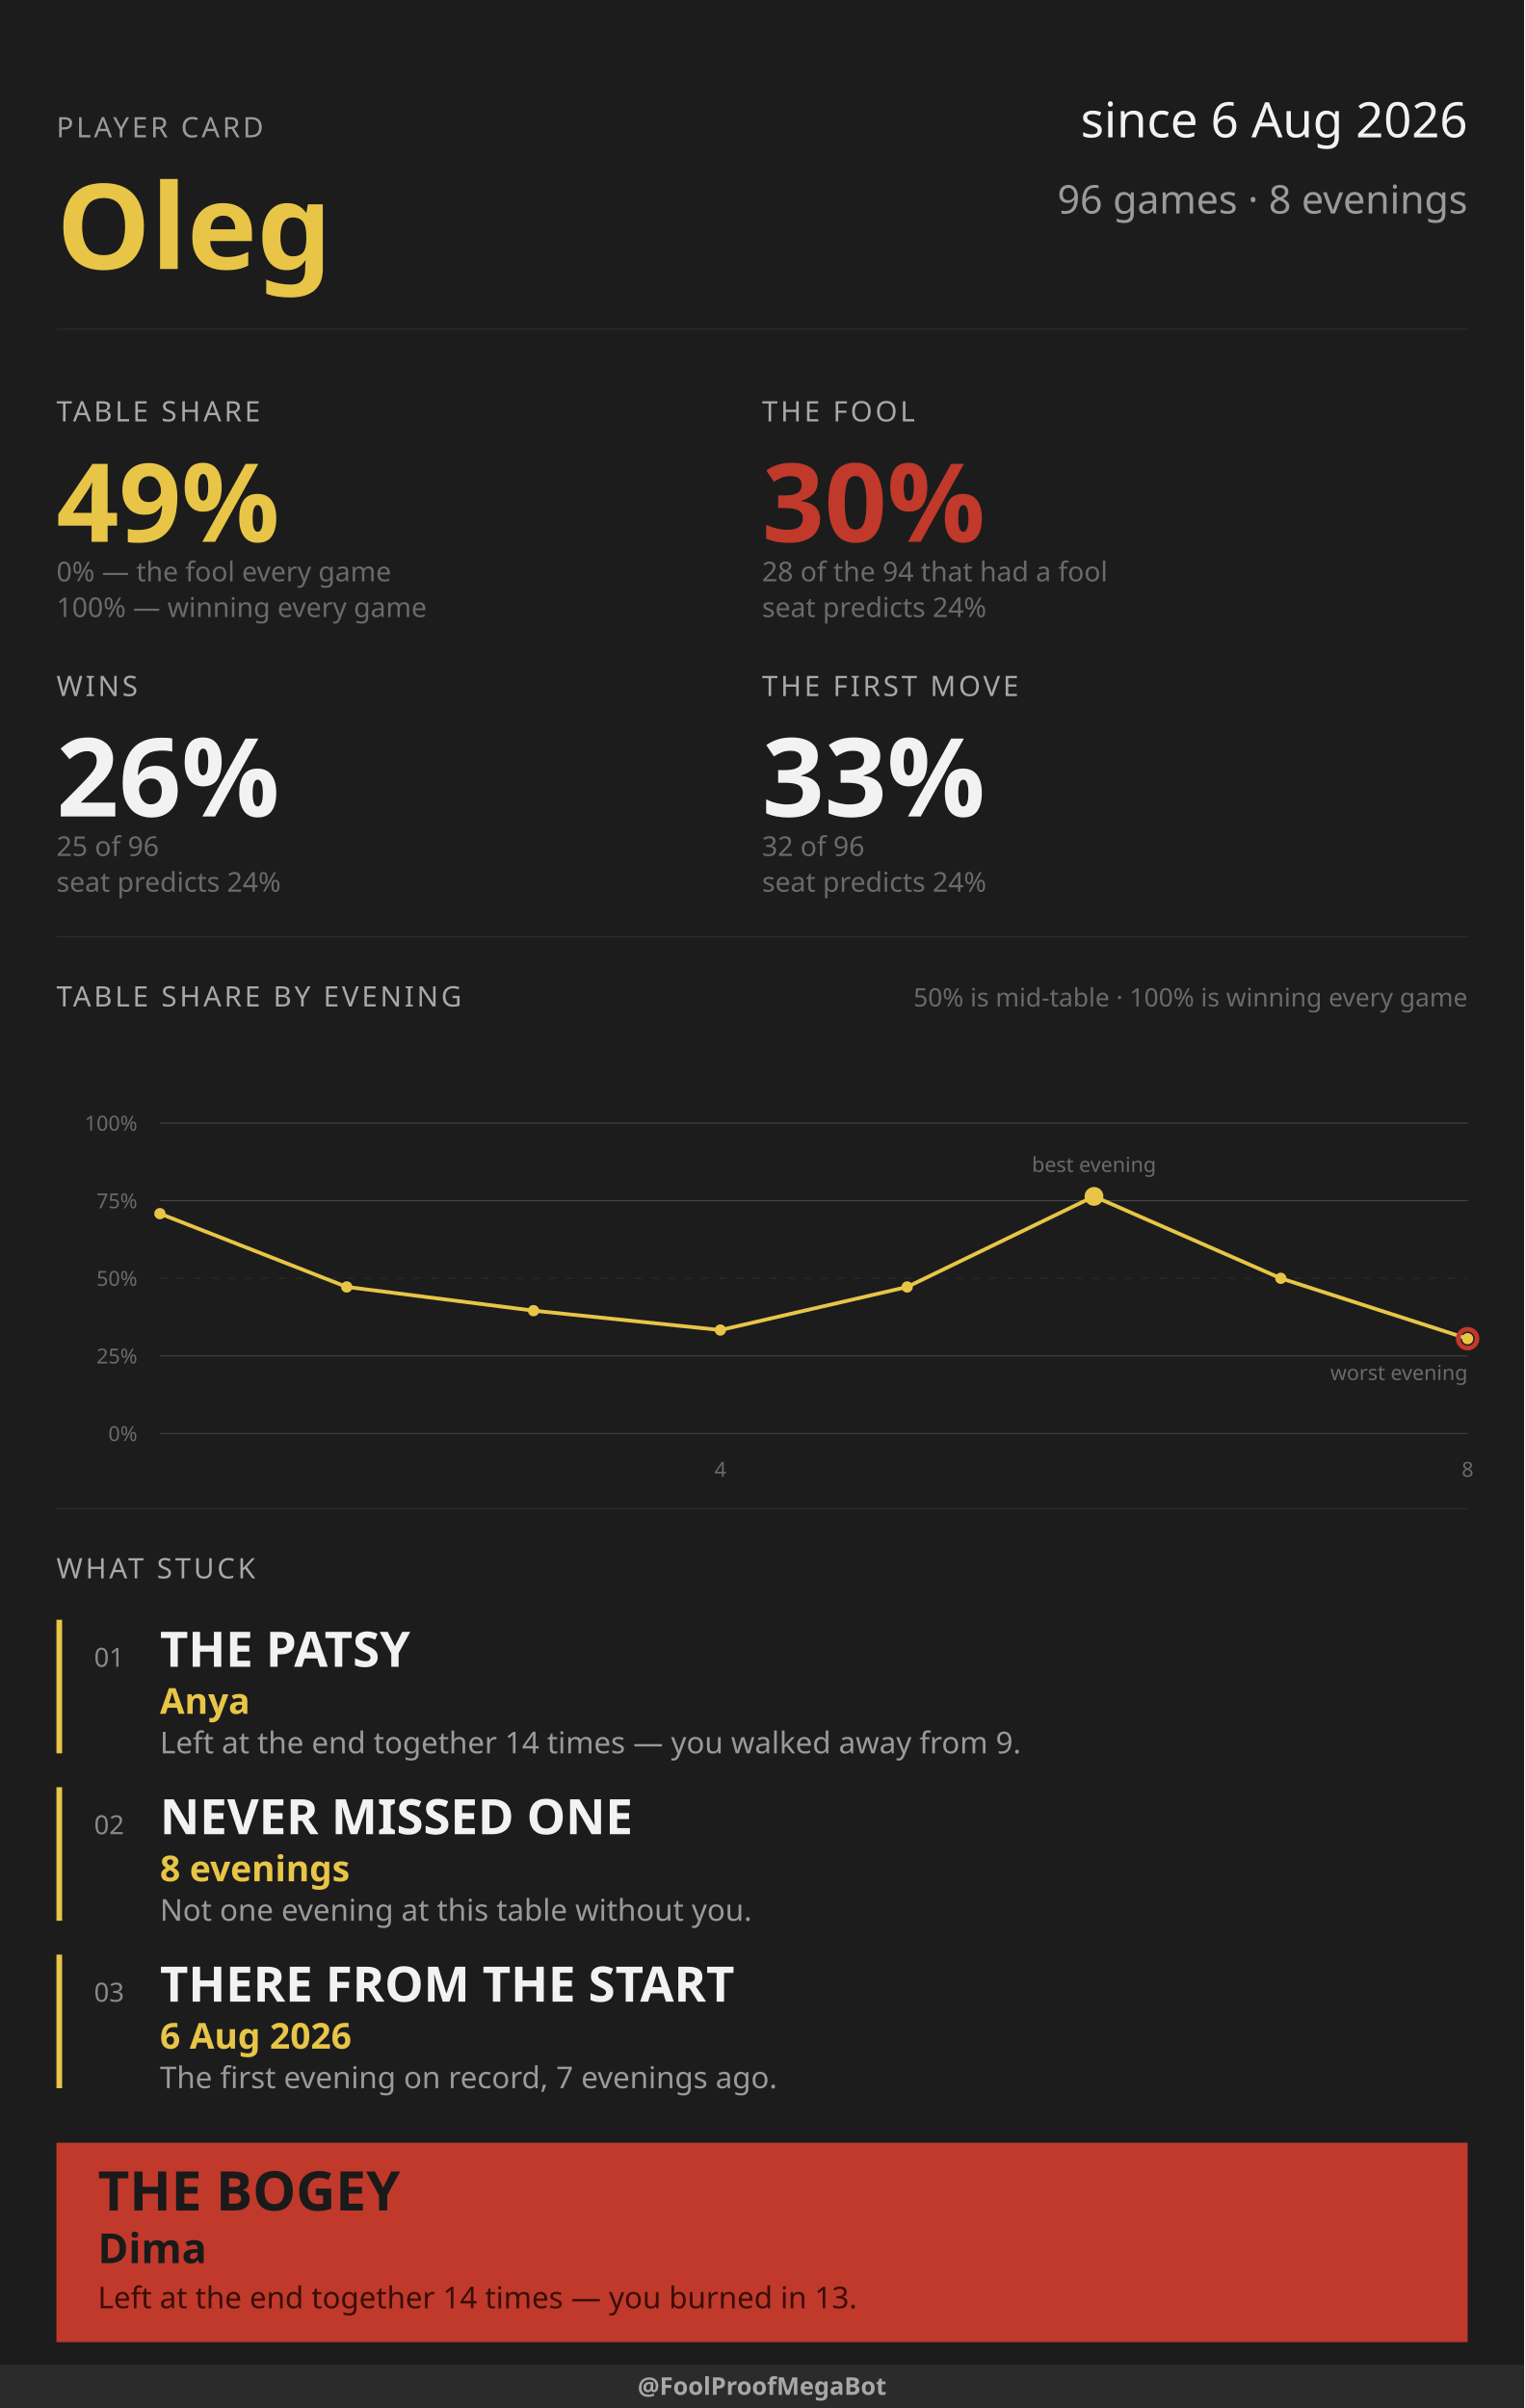
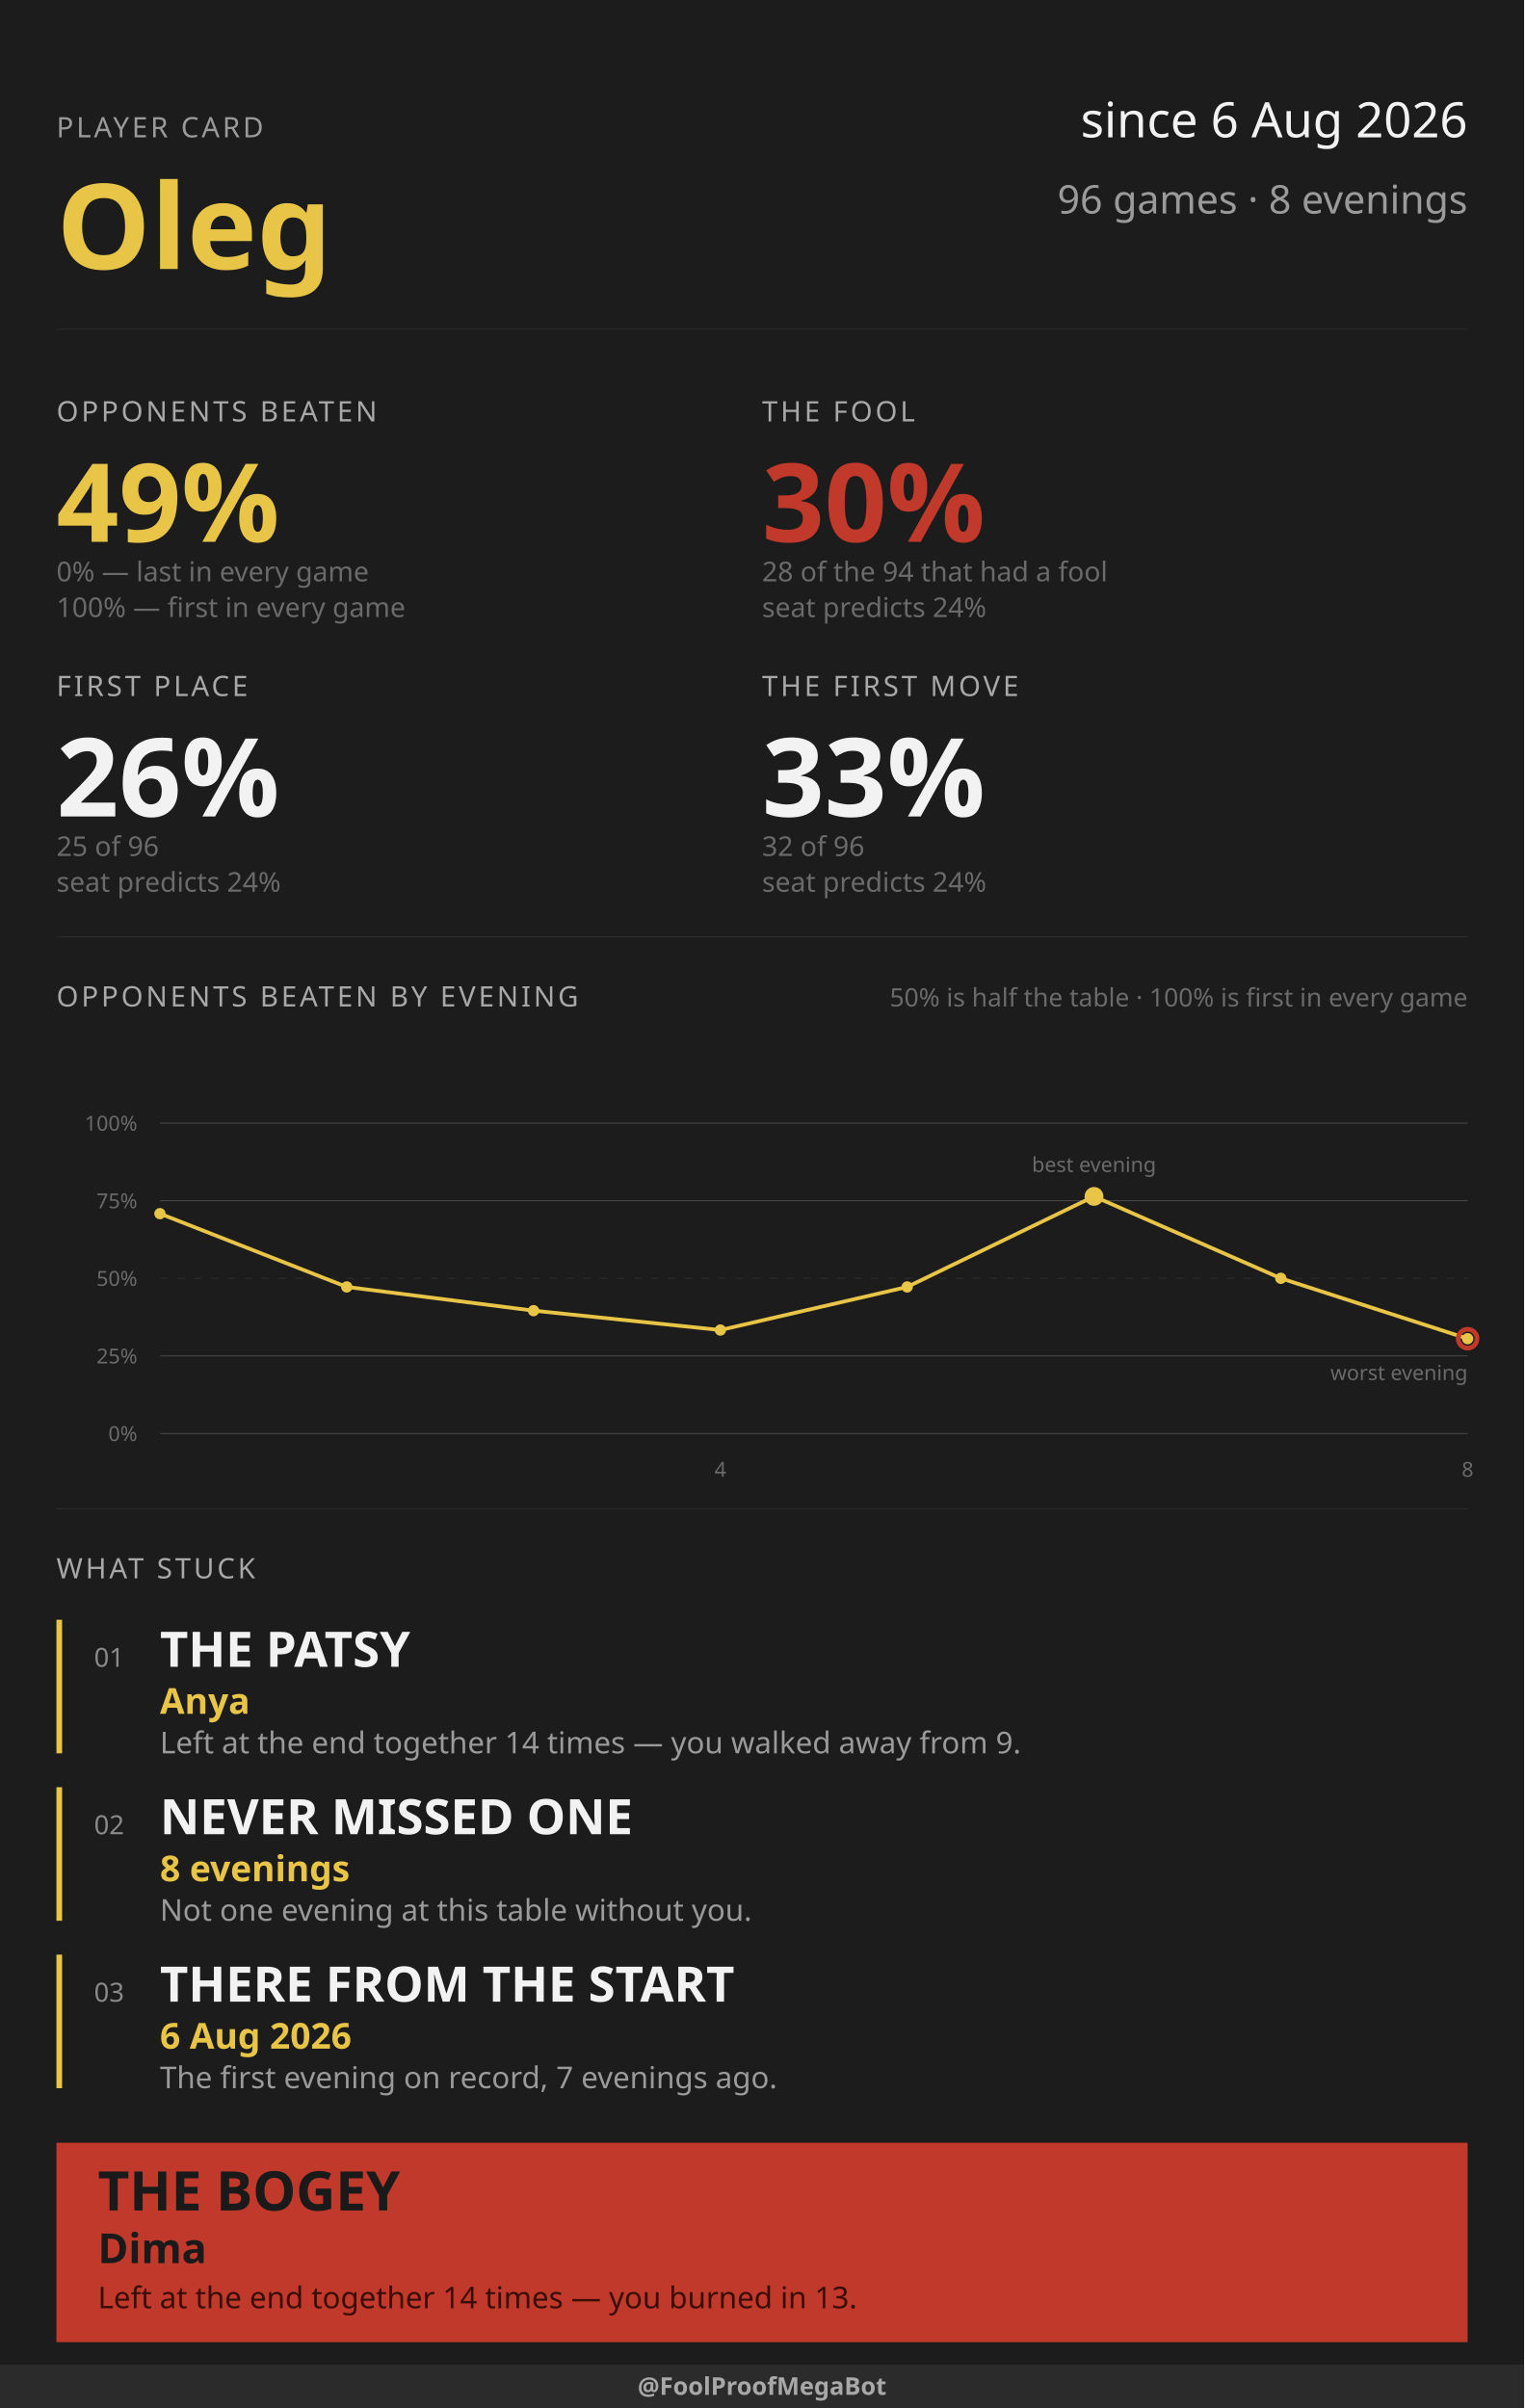
<svg xmlns="http://www.w3.org/2000/svg" width="1620" height="2560" viewBox="0 0 1620 2560">
  <rect x="0" y="0" width="1620" height="2560" fill="#1c1c1c" />
  <text x="60" y="146" fill="#9a9a9a" font-family="Noto Sans" font-size="30" letter-spacing="3">PLAYER CARD</text>
  <text x="60" y="286" fill="#e8c547" font-family="Noto Sans" font-weight="bold" font-size="126">Oleg</text>
  <text x="1560" y="146" fill="#f2f2f2" font-family="Noto Sans" font-size="52" text-anchor="end">since 6 Aug 2026</text>
  <text x="1560" y="227" fill="#9a9a9a" font-family="Noto Sans" font-size="42" text-anchor="end">96 games · 8 evenings</text>
  <line x1="60" y1="350" x2="1560" y2="350" stroke="#2e2e2e" stroke-width="1" />
-   <text x="60" y="448" fill="#a8a8a8" font-family="Noto Sans" font-size="30" letter-spacing="3">TABLE SHARE</text>
+   <text x="60" y="448" fill="#a8a8a8" font-family="Noto Sans" font-size="30" letter-spacing="3">OPPONENTS BEATEN</text>
  <text x="60" y="576" fill="#e8c547" font-family="Noto Sans" font-weight="bold" font-size="116">49%</text>
-   <text x="60" y="618" fill="#6a6a6a" font-family="Noto Sans" font-size="29">0% — the fool every game</text>
-   <text x="60" y="656" fill="#6a6a6a" font-family="Noto Sans" font-size="29">100% — winning every game</text>
+   <text x="60" y="618" fill="#6a6a6a" font-family="Noto Sans" font-size="29">0% — last in every game</text>
+   <text x="60" y="656" fill="#6a6a6a" font-family="Noto Sans" font-size="29">100% — first in every game</text>
  <text x="810" y="448" fill="#a8a8a8" font-family="Noto Sans" font-size="30" letter-spacing="3">THE FOOL</text>
  <text x="810" y="576" fill="#c0392b" font-family="Noto Sans" font-weight="bold" font-size="116">30%</text>
  <text x="810" y="618" fill="#6a6a6a" font-family="Noto Sans" font-size="29">28 of the 94 that had a fool</text>
  <text x="810" y="656" fill="#6a6a6a" font-family="Noto Sans" font-size="29">seat predicts 24%</text>
-   <text x="60" y="740" fill="#a8a8a8" font-family="Noto Sans" font-size="30" letter-spacing="3">WINS</text>
+   <text x="60" y="740" fill="#a8a8a8" font-family="Noto Sans" font-size="30" letter-spacing="3">FIRST PLACE</text>
  <text x="60" y="868" fill="#f2f2f2" font-family="Noto Sans" font-weight="bold" font-size="116">26%</text>
  <text x="60" y="910" fill="#6a6a6a" font-family="Noto Sans" font-size="29">25 of 96</text>
  <text x="60" y="948" fill="#6a6a6a" font-family="Noto Sans" font-size="29">seat predicts 24%</text>
  <text x="810" y="740" fill="#a8a8a8" font-family="Noto Sans" font-size="30" letter-spacing="3">THE FIRST MOVE</text>
  <text x="810" y="868" fill="#f2f2f2" font-family="Noto Sans" font-weight="bold" font-size="116">33%</text>
  <text x="810" y="910" fill="#6a6a6a" font-family="Noto Sans" font-size="29">32 of 96</text>
  <text x="810" y="948" fill="#6a6a6a" font-family="Noto Sans" font-size="29">seat predicts 24%</text>
  <line x1="60" y1="996" x2="1560" y2="996" stroke="#2e2e2e" stroke-width="1" />
-   <text x="60" y="1070" fill="#a8a8a8" font-family="Noto Sans" font-size="30" letter-spacing="3">TABLE SHARE BY EVENING</text>
-   <text x="1560" y="1070" fill="#6a6a6a" font-family="Noto Sans" font-size="27" text-anchor="end">50% is mid-table · 100% is winning every game</text>
+   <text x="60" y="1070" fill="#a8a8a8" font-family="Noto Sans" font-size="30" letter-spacing="3">OPPONENTS BEATEN BY EVENING</text>
+   <text x="1560" y="1070" fill="#6a6a6a" font-family="Noto Sans" font-size="27" text-anchor="end">50% is half the table · 100% is first in every game</text>
  <line x1="170" y1="1524" x2="1560" y2="1524" stroke="#4a4a4a" stroke-width="1" />
  <text x="146" y="1532" fill="#6a6a6a" font-family="Noto Sans" font-size="22" text-anchor="end">0%</text>
  <line x1="170" y1="1441.5" x2="1560" y2="1441.5" stroke="#4a4a4a" stroke-width="1" />
  <text x="146" y="1449.5" fill="#6a6a6a" font-family="Noto Sans" font-size="22" text-anchor="end">25%</text>
  <line x1="170" y1="1359" x2="1560" y2="1359" stroke="#2e2e2e" stroke-width="1" stroke-dasharray="8 10" />
  <text x="146" y="1367" fill="#6a6a6a" font-family="Noto Sans" font-size="22" text-anchor="end">50%</text>
  <line x1="170" y1="1276.5" x2="1560" y2="1276.5" stroke="#4a4a4a" stroke-width="1" />
  <text x="146" y="1284.5" fill="#6a6a6a" font-family="Noto Sans" font-size="22" text-anchor="end">75%</text>
  <line x1="170" y1="1194" x2="1560" y2="1194" stroke="#4a4a4a" stroke-width="1" />
  <text x="146" y="1202" fill="#6a6a6a" font-family="Noto Sans" font-size="22" text-anchor="end">100%</text>
  <path d="M170 1290.25 L368.57 1368.17 L567.14 1393.38 L765.71 1414 L964.29 1368.17 L1162.86 1271.92 L1361.43 1359 L1560 1423.17" fill="none" stroke="#e8c547" stroke-width="4" />
  <circle cx="170" cy="1290.25" r="6" fill="#e8c547" />
  <circle cx="368.57" cy="1368.17" r="6" fill="#e8c547" />
  <circle cx="567.14" cy="1393.38" r="6" fill="#e8c547" />
  <circle cx="765.71" cy="1414" r="6" fill="#e8c547" />
  <circle cx="964.29" cy="1368.17" r="6" fill="#e8c547" />
  <circle cx="1162.86" cy="1271.92" r="6" fill="#e8c547" />
  <circle cx="1361.43" cy="1359" r="6" fill="#e8c547" />
  <circle cx="1560" cy="1423.17" r="6" fill="#e8c547" />
  <circle cx="1162.86" cy="1271.92" r="10" fill="#e8c547" />
  <text x="1162.86" y="1245.92" fill="#6a6a6a" font-family="Noto Sans" font-size="22" text-anchor="middle">best evening</text>
  <circle cx="1560" cy="1423.17" r="10" fill="none" stroke="#c0392b" stroke-width="5" />
  <text x="1560" y="1467.17" fill="#6a6a6a" font-family="Noto Sans" font-size="22" text-anchor="end">worst evening</text>
  <text x="765.71" y="1570" fill="#6a6a6a" font-family="Noto Sans" font-size="22" text-anchor="middle">4</text>
  <text x="1560" y="1570" fill="#6a6a6a" font-family="Noto Sans" font-size="22" text-anchor="middle">8</text>
  <line x1="60" y1="1604" x2="1560" y2="1604" stroke="#2e2e2e" stroke-width="1" />
  <text x="60" y="1678" fill="#a8a8a8" font-family="Noto Sans" font-size="30" letter-spacing="3">WHAT STUCK</text>
  <rect x="60" y="1722" width="6" height="142" fill="#e8c547" />
  <text x="100" y="1772" fill="#8a8a8a" font-family="Noto Sans" font-size="28">01</text>
  <text x="170" y="1772" fill="#f2f2f2" font-family="Noto Sans" font-weight="bold" font-size="52">THE PATSY</text>
  <text x="170" y="1822" fill="#e8c547" font-family="Noto Sans" font-weight="bold" font-size="38">Anya</text>
  <text x="170" y="1864" fill="#9a9a9a" font-family="Noto Sans" font-size="32">Left at the end together 14 times — you walked away from 9.</text>
  <rect x="60" y="1900" width="6" height="142" fill="#e8c547" />
  <text x="100" y="1950" fill="#8a8a8a" font-family="Noto Sans" font-size="28">02</text>
  <text x="170" y="1950" fill="#f2f2f2" font-family="Noto Sans" font-weight="bold" font-size="52">NEVER MISSED ONE</text>
  <text x="170" y="2000" fill="#e8c547" font-family="Noto Sans" font-weight="bold" font-size="38">8 evenings</text>
  <text x="170" y="2042" fill="#9a9a9a" font-family="Noto Sans" font-size="32">Not one evening at this table without you.</text>
  <rect x="60" y="2078" width="6" height="142" fill="#e8c547" />
  <text x="100" y="2128" fill="#8a8a8a" font-family="Noto Sans" font-size="28">03</text>
  <text x="170" y="2128" fill="#f2f2f2" font-family="Noto Sans" font-weight="bold" font-size="52">THERE FROM THE START</text>
  <text x="170" y="2178" fill="#e8c547" font-family="Noto Sans" font-weight="bold" font-size="38">6 Aug 2026</text>
  <text x="170" y="2220" fill="#9a9a9a" font-family="Noto Sans" font-size="32">The first evening on record, 7 evenings ago.</text>
  <rect x="60" y="2278" width="1500" height="212" fill="#c0392b" />
  <text x="104" y="2350" fill="#1a1a1a" font-family="Noto Sans" font-weight="bold" font-size="58">THE BOGEY</text>
  <text x="104" y="2406" fill="#1a1a1a" font-family="Noto Sans" font-weight="bold" font-size="44">Dima</text>
  <text x="104" y="2454" fill="#3a0e07" font-family="Noto Sans" font-size="32">Left at the end together 14 times — you burned in 13.</text>
  <rect x="0" y="2514" width="1620" height="46" fill="#2b2b2b" />
  <text x="810" y="2546" fill="#a8a8a8" font-family="Noto Sans" font-weight="bold" font-size="26" text-anchor="middle">@FoolProofMegaBot</text>
</svg>
